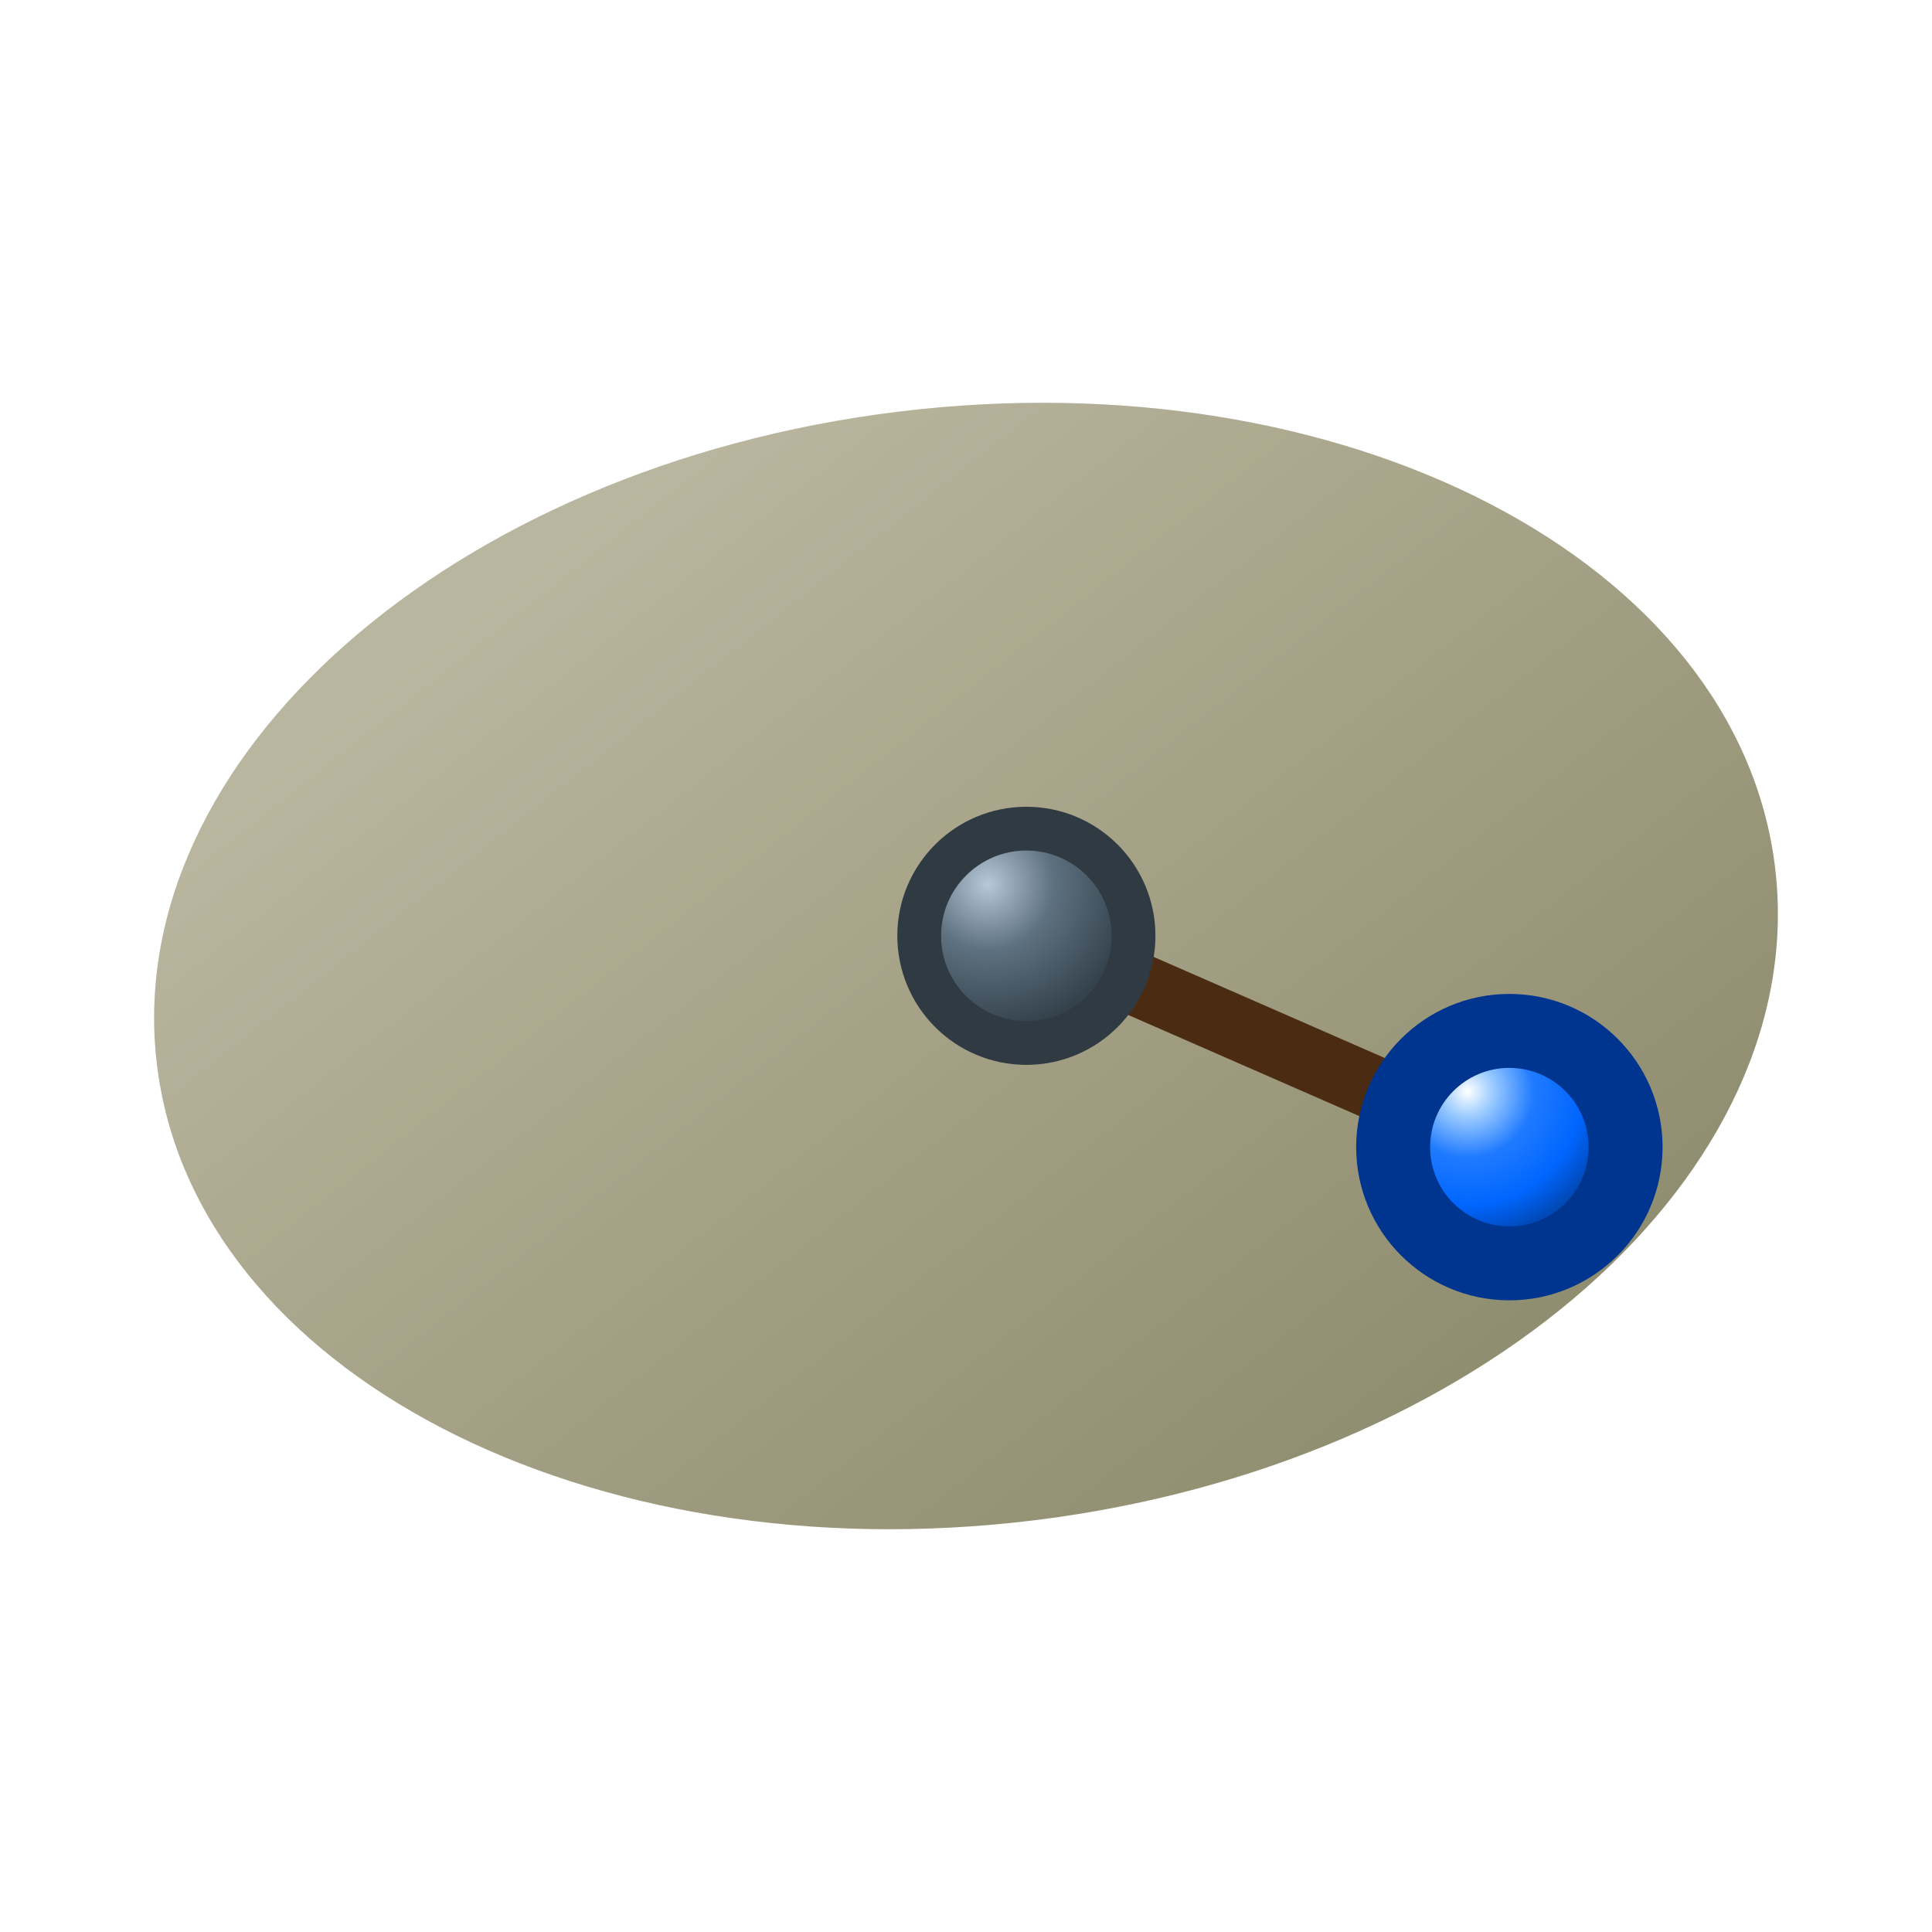
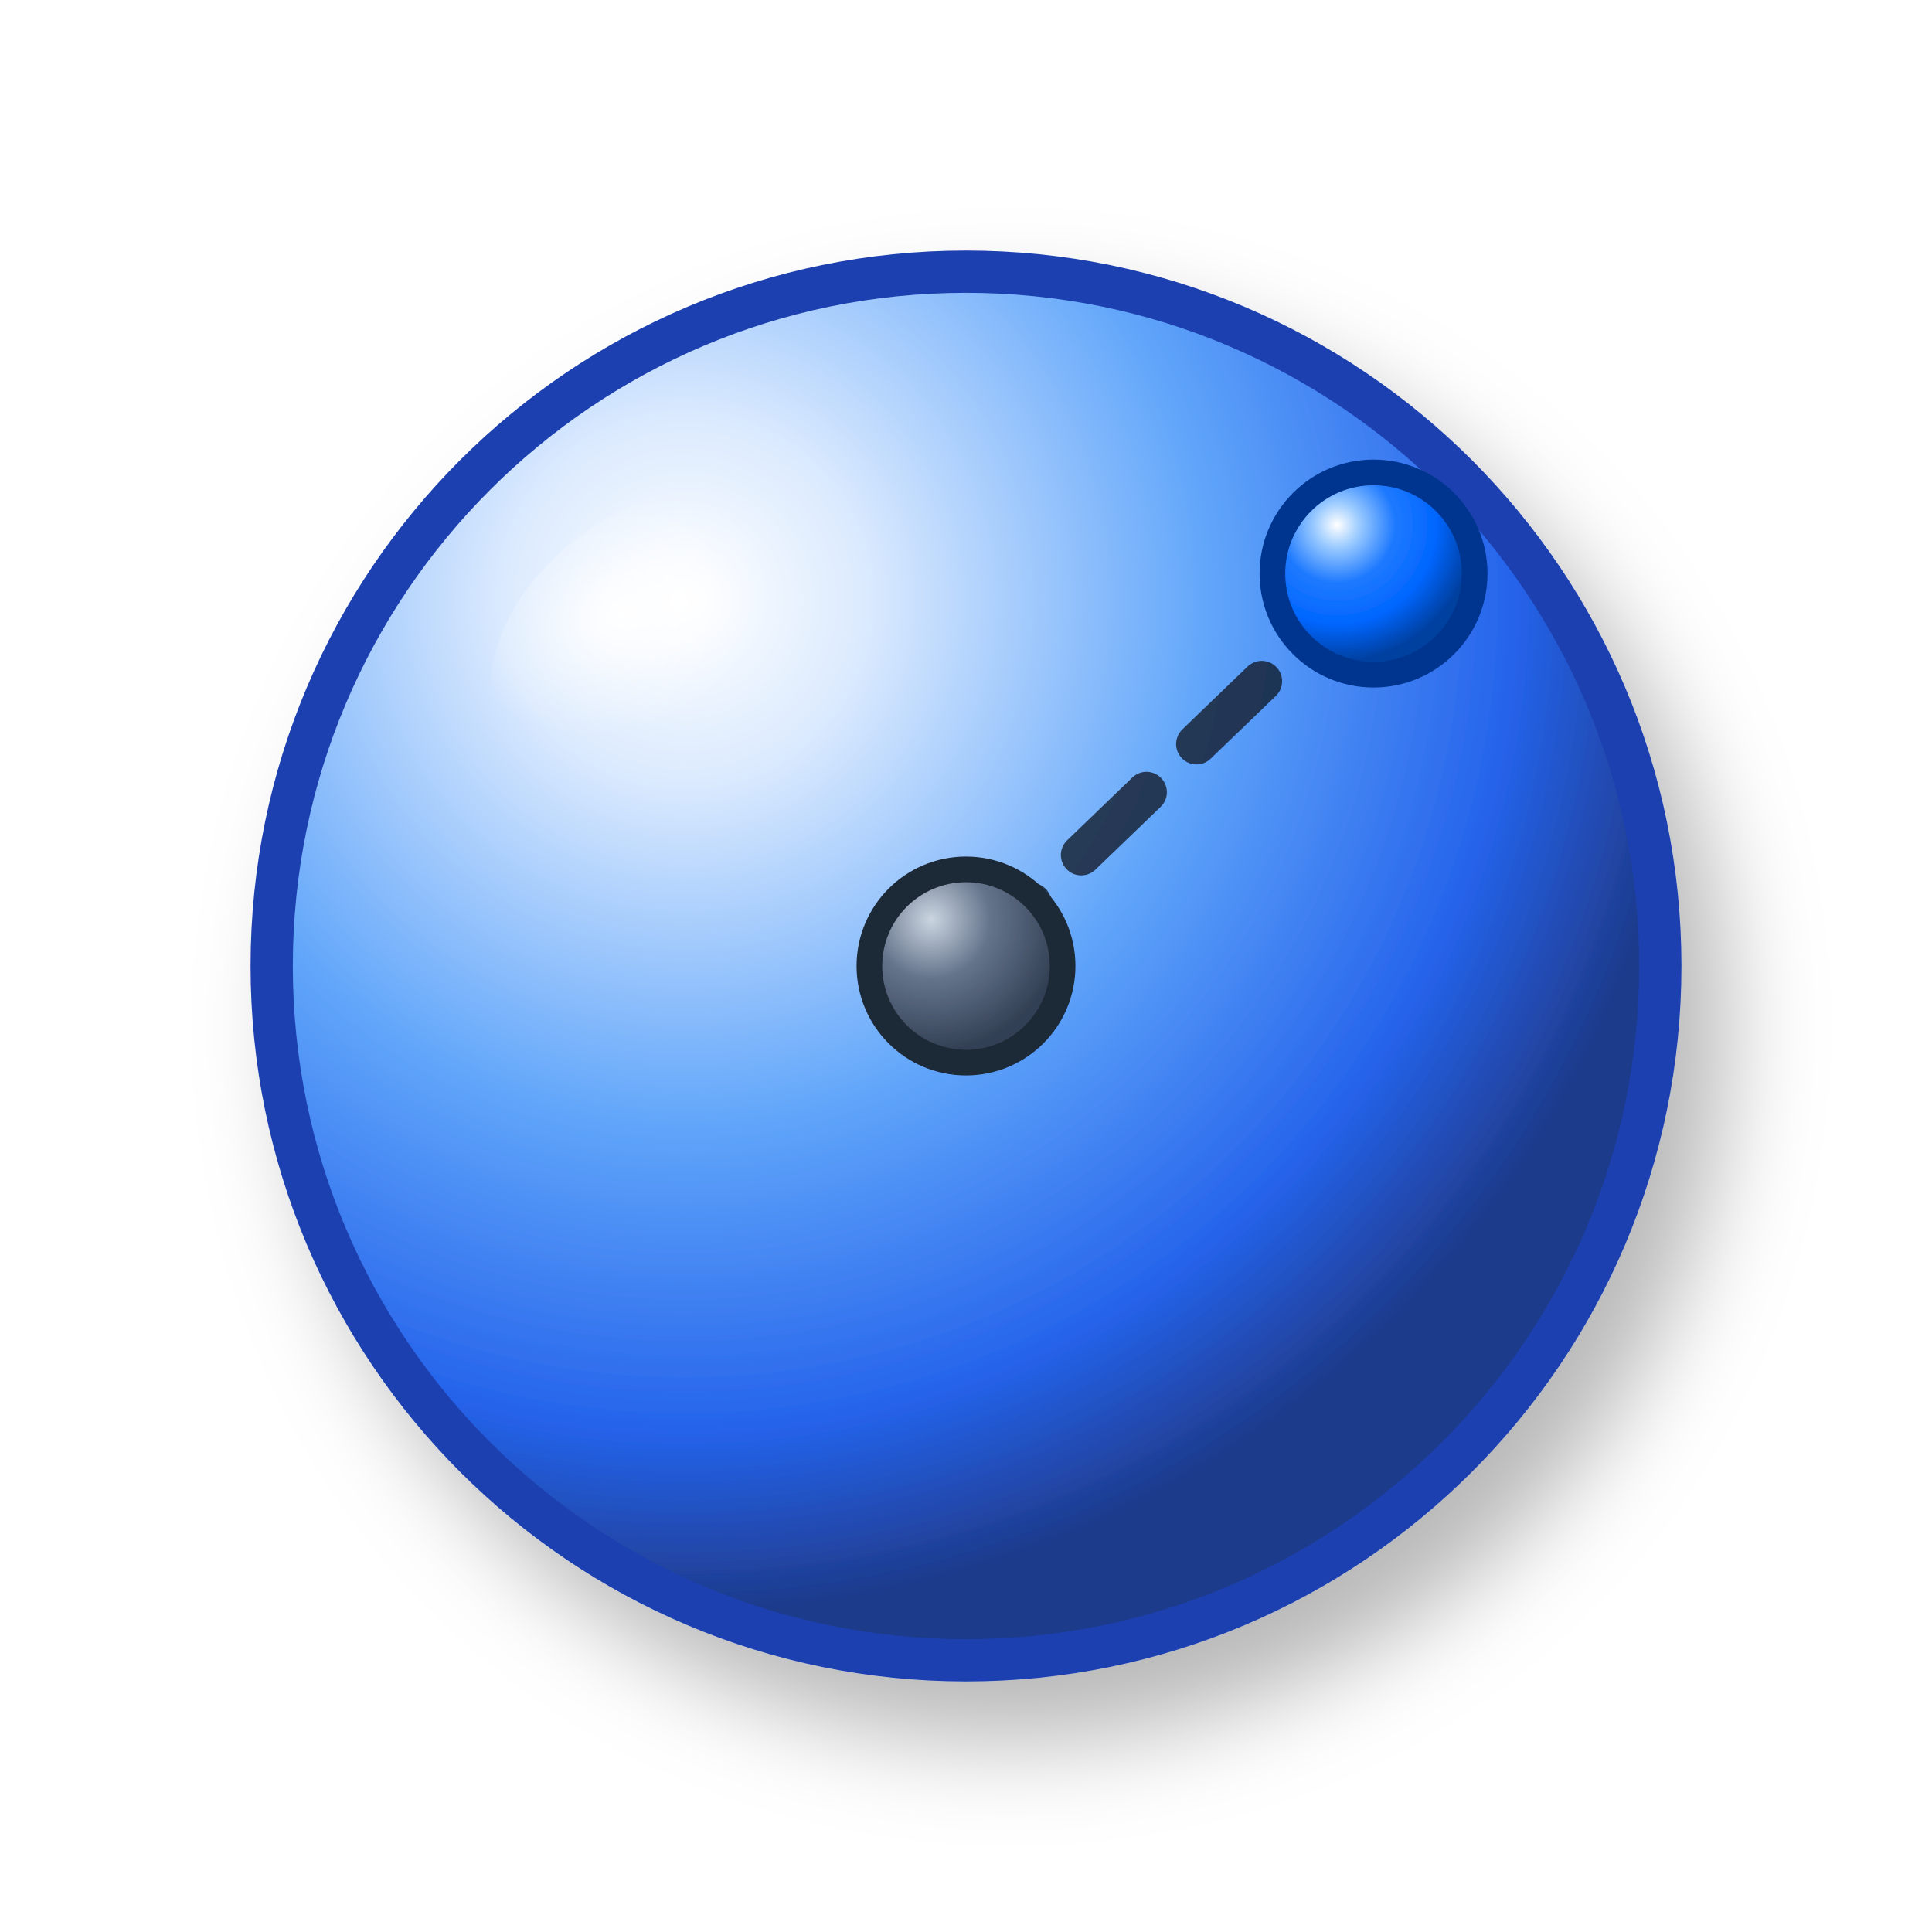
- <svg xmlns="http://www.w3.org/2000/svg" viewBox="0 0 64 64" width="100%" height="100%" role="img" aria-label="Daire / Disk">
+ <svg xmlns="http://www.w3.org/2000/svg" viewBox="0 0 64 64" width="100%" height="100%" role="img" aria-label="Küre">
  <defs>
-     <linearGradient id="diskFill" x1="20%" y1="15%" x2="85%" y2="90%">
-       <stop offset="0%" stop-color="#aaa68a" />
-       <stop offset="55%" stop-color="#8d8968" />
-       <stop offset="100%" stop-color="#76734f" />
-     </linearGradient>
-     <radialGradient id="bluePointBody" cx="32%" cy="26%" r="68%">
+     <radialGradient id="sphereFill" cx="30%" cy="24%" r="72%">
+       <stop offset="0%" stop-color="#ffffff" />
+       <stop offset="18%" stop-color="#dbeafe" />
+       <stop offset="52%" stop-color="#60a5fa" />
+       <stop offset="82%" stop-color="#2563eb" />
+       <stop offset="100%" stop-color="#1e3a8a" />
+     </radialGradient>
+     <radialGradient id="sphereHighlight" cx="35%" cy="30%" r="35%">
+       <stop offset="0%" stop-color="#ffffff" stop-opacity="0.95" />
+       <stop offset="60%" stop-color="#ffffff" stop-opacity="0.3" />
+       <stop offset="100%" stop-color="#ffffff" stop-opacity="0" />
+     </radialGradient>
+     <radialGradient id="sphereBluePointBody" cx="32%" cy="26%" r="68%">
      <stop offset="0%" stop-color="#ffffff" />
      <stop offset="16%" stop-color="#9dccff" />
      <stop offset="42%" stop-color="#1f7aff" />
      <stop offset="72%" stop-color="#0066ff" />
      <stop offset="100%" stop-color="#003f9e" />
    </radialGradient>
-     <radialGradient id="centerPointBody" cx="32%" cy="26%" r="68%">
-       <stop offset="0%" stop-color="#b7c8d8" />
-       <stop offset="45%" stop-color="#5e7180" />
-       <stop offset="100%" stop-color="#34424c" />
+     <radialGradient id="sphereCenterPointBody" cx="32%" cy="26%" r="68%">
+       <stop offset="0%" stop-color="#cbd5e1" />
+       <stop offset="45%" stop-color="#64748b" />
+       <stop offset="100%" stop-color="#334155" />
    </radialGradient>
+     <filter id="sphereShadow" x="-40%" y="-40%" width="180%" height="180%">
+       <feDropShadow dx="1.5" dy="2" stdDeviation="1.6" flood-color="#000000" flood-opacity="0.28" />
+     </filter>
  </defs>
-   <ellipse cx="32" cy="32" rx="27" ry="18.5" fill="url(#diskFill)" opacity="0.82" transform="rotate(-7 32 32)" />
-   <line x1="34" y1="31" x2="50" y2="38" stroke="#4b2b12" stroke-width="2.1" stroke-linecap="round" />
-   <circle cx="34" cy="31" r="3.55" fill="url(#centerPointBody)" stroke="#2f3a42" stroke-width="1.45" />
-   <circle cx="50" cy="38" r="3.85" fill="url(#bluePointBody)" stroke="#00358f" stroke-width="2.45" />
+   <g filter="url(#sphereShadow)">
+     <circle cx="32" cy="32" r="23" fill="url(#sphereFill)" stroke="#1e40af" stroke-width="1.4" />
+     <line x1="32" y1="32" x2="45.5" y2="19" stroke="#111827" stroke-width="1.35" stroke-linecap="round" stroke-dasharray="3 2.3" opacity="0.78" />
+     <ellipse cx="23.5" cy="21.5" rx="7.5" ry="5.4" fill="url(#sphereHighlight)" transform="rotate(-22 23.5 21.5)" />
+     <circle cx="32" cy="32" r="3.2" fill="url(#sphereCenterPointBody)" stroke="#1f2937" stroke-width="0.85" />
+     <circle cx="45.5" cy="19" r="3.35" fill="url(#sphereBluePointBody)" stroke="#00358f" stroke-width="0.85" />
+   </g>
</svg>
